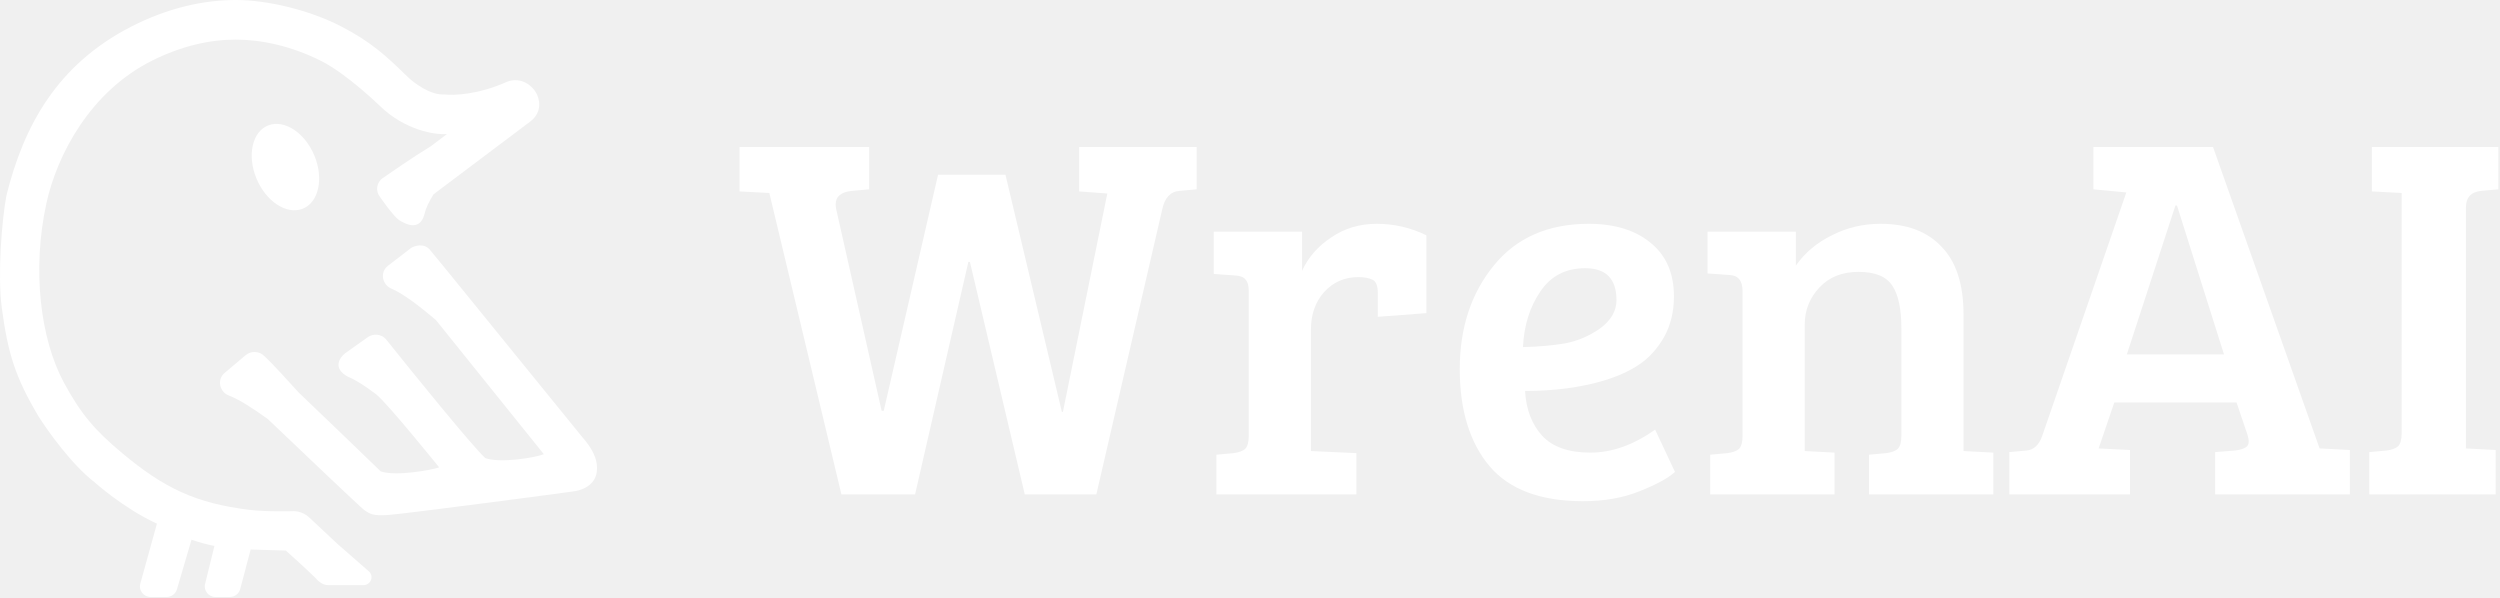
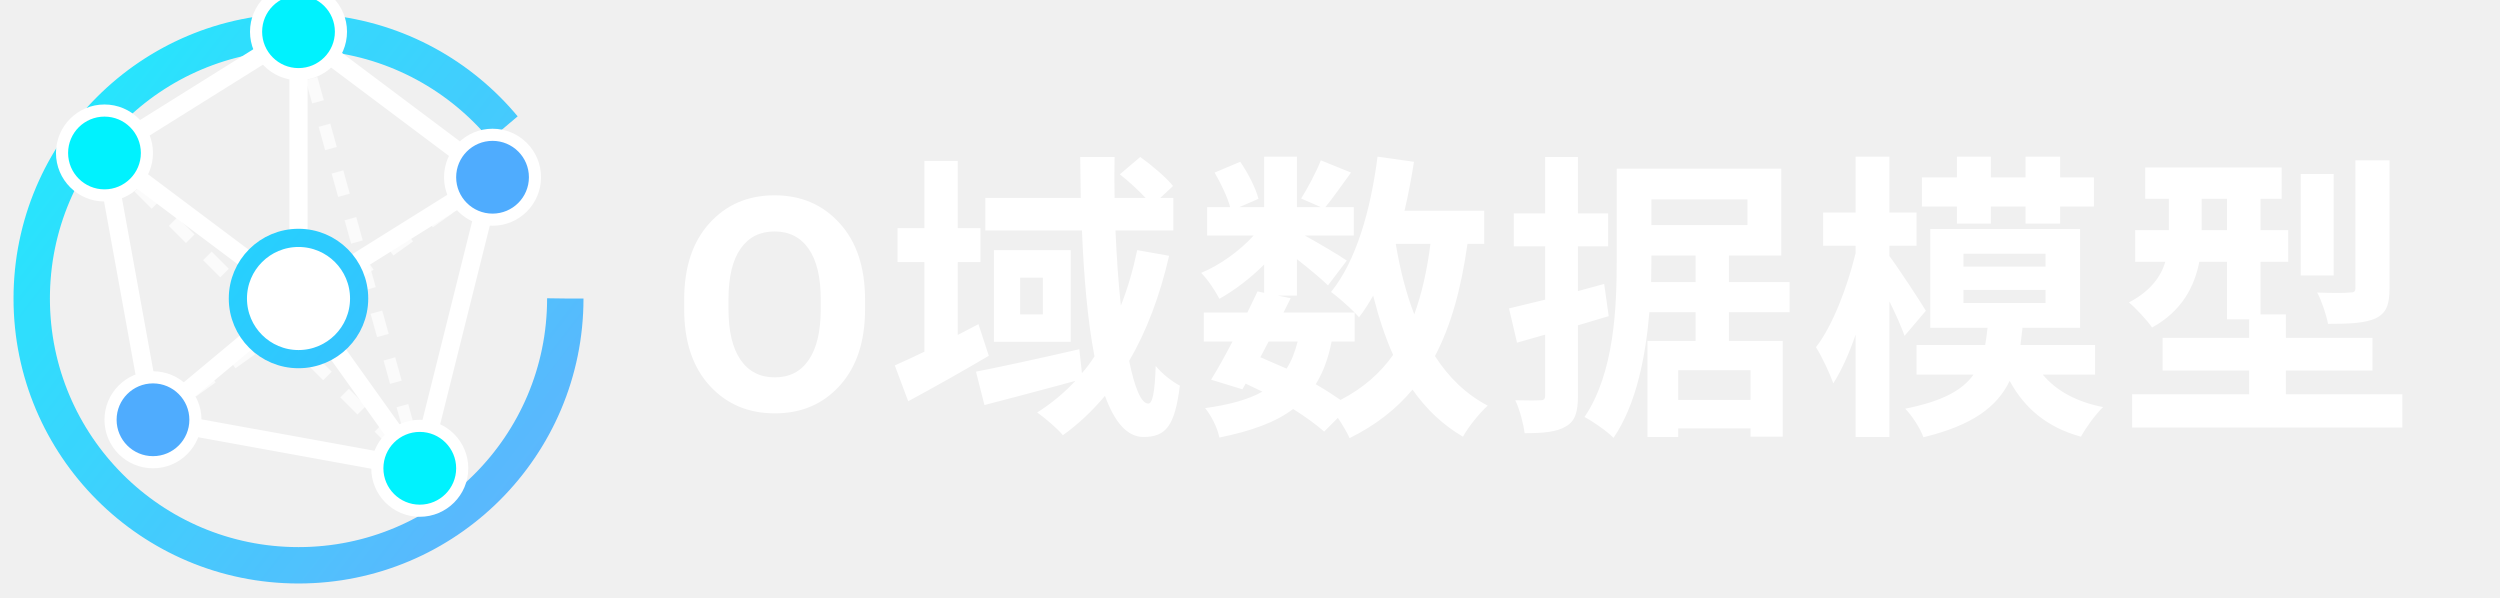
<svg xmlns="http://www.w3.org/2000/svg" width="268" height="64" viewBox="0 0 268 64" fill="none">
-   <path d="M16.337 6.483C19.55 4.888 22.551 4.247 25.275 4.247C27.939 4.247 31.167 4.889 34.457 6.549C37.208 7.938 40.697 11.33 40.697 11.33C43.434 13.993 46.652 14.468 47.918 14.372L46.191 15.672C44.291 16.83 41.787 18.563 41.032 19.09C40.347 19.566 40.227 20.497 40.746 21.125C40.746 21.125 42.166 23.189 42.788 23.595C43.41 24 45.025 24.872 45.509 22.929C45.645 22.32 45.996 21.603 46.473 20.831L56.826 13.041C58.241 11.976 57.82 10.491 57.432 9.882C57.087 9.294 55.977 8.19 54.383 8.751C51.3 10.152 48.611 10.25 47.652 10.124C46.138 10.229 44.363 8.889 43.664 8.205C41.439 6.034 39.803 4.488 36.497 2.794C33.162 1.084 28.687 0 25.275 0C21.925 0 18.066 0.802 14.057 2.86C6.153 6.916 2.55 13.441 0.683 20.986C0.193 23.595 -0.275 29.5 0.193 33C0.842 37.853 1.617 40.406 4.134 44.643C5.124 46.213 7.706 49.817 10.106 51.672C10.106 51.672 13.25 54.5 16.823 56.137L15.039 62.573C14.839 63.293 15.397 64 16.165 64H17.845C18.365 64 18.823 63.665 18.966 63.179L20.531 57.857C21.38 58.155 22.21 58.371 22.987 58.526L21.983 62.604C21.807 63.316 22.363 64 23.117 64H24.62C25.153 64 25.617 63.65 25.75 63.149L26.869 58.909L30.638 59.02C30.638 59.02 32.608 60.769 33.812 61.947C34.008 62.207 34.551 62.726 35.155 62.726H38.951C39.752 62.726 40.131 61.766 39.536 61.245L36.152 58.287L33.148 55.471C32.705 55.055 32.118 54.814 31.502 54.796C31.502 54.796 28.586 54.884 26.739 54.657C20.934 53.945 17.555 52.298 13.106 48.583C10.168 46.13 8.693 44.403 6.879 41.068C4.309 36.343 3.419 28.869 4.981 21.764C6.093 16.704 9.611 9.822 16.337 6.483Z" fill="white" />
-   <path d="M33.712 16.704C34.726 19.172 34.155 21.714 32.436 22.381C30.716 23.047 28.5 21.587 27.485 19.118C26.471 16.649 27.042 14.107 28.761 13.441C30.481 12.774 32.697 14.235 33.712 16.704Z" fill="white" />
-   <path d="M62.4 46.831C63.354 47.928 64.128 49.112 63.982 50.528C63.837 51.944 62.525 52.51 61.651 52.651C60.776 52.793 43.579 55.058 41.684 55.2C40.008 55.325 39.701 55.117 39.046 54.676C38.751 54.485 32.034 48.095 28.712 44.924C27.072 43.738 25.587 42.796 24.54 42.403C23.576 42.041 23.191 40.731 24.089 39.971L26.324 38.081C26.912 37.584 27.814 37.615 28.357 38.193C28.991 38.746 31.075 41.026 32.038 42.096C35.083 45.011 38.794 48.57 40.81 50.528C42.413 51.094 46.251 50.386 47.077 50.103C47.077 50.103 41.453 43.123 40.303 42.254C39.152 41.384 38.118 40.714 37.313 40.392C35.631 39.506 36.393 38.35 36.983 37.882L39.415 36.152C40.005 35.732 40.844 35.793 41.355 36.343C44.38 40.128 50.749 47.98 52.032 49.112C53.635 49.679 57.376 49.065 58.298 48.688L46.719 34.296C44.861 32.722 43.142 31.434 41.958 30.941C41.016 30.549 40.651 29.214 41.605 28.479L44.067 26.583C44.484 26.33 45.477 26.022 46.115 26.813L47.805 28.869L62.4 46.831Z" fill="white" />
-   <path d="M126.432 20.464L128.28 20.296V15.76H115.68V20.52L118.704 20.744L113.944 44.152H113.832L107.784 18.728H100.56L94.736 44.04H94.512L89.64 22.424C89.603 22.237 89.584 22.069 89.584 21.92C89.584 21.061 90.163 20.576 91.32 20.464L93.168 20.296V15.76H79.28V20.52L82.472 20.688L90.2 53H98.096L103.808 28.08H103.976L109.856 53H117.528L124.584 22.48C124.845 21.211 125.461 20.539 126.432 20.464Z" fill="white" />
-   <path fill-rule="evenodd" clip-rule="evenodd" d="M227.941 20.632L218.925 46.728C218.589 47.699 218.029 48.221 217.245 48.296L215.397 48.464V53H228.333V48.24L224.973 48.072L226.653 43.144H239.757L240.933 46.616C241.12 47.213 241.101 47.624 240.877 47.848C240.653 48.072 240.224 48.221 239.589 48.296L237.461 48.464V53H251.909V48.24L248.717 48.072H248.661L237.237 15.76H224.413V20.296L227.941 20.632ZM227.997 37.992L233.205 22.032H233.373L238.413 37.992H227.997Z" fill="white" />
-   <path d="M257.459 46.448V20.688L254.267 20.52V15.76H267.819V20.296L265.971 20.464C264.889 20.576 264.347 21.173 264.347 22.256V48.072L267.539 48.24V53H253.987V48.464L255.835 48.296C256.395 48.221 256.806 48.072 257.067 47.848C257.329 47.587 257.459 47.12 257.459 46.448Z" fill="white" />
-   <path d="M183.051 29.312V24.832H192.515V28.472C193.486 27.091 194.774 26.008 196.379 25.224C197.984 24.403 199.72 23.992 201.587 23.992C204.424 23.992 206.608 24.813 208.139 26.456C209.707 28.061 210.491 30.488 210.491 33.736V48.352L213.683 48.52V53H200.355V48.744L202.203 48.576C202.763 48.501 203.174 48.352 203.435 48.128C203.696 47.867 203.827 47.4 203.827 46.728V35.192C203.827 33.139 203.51 31.627 202.875 30.656C202.24 29.648 201.027 29.144 199.235 29.144C197.48 29.144 196.08 29.704 195.035 30.824C193.99 31.944 193.467 33.269 193.467 34.8V48.352L196.659 48.52V53H183.331V48.744L185.179 48.576C185.739 48.501 186.15 48.352 186.411 48.128C186.672 47.867 186.803 47.4 186.803 46.728V31.216C186.803 30.096 186.336 29.517 185.403 29.48L183.051 29.312Z" fill="white" />
-   <path fill-rule="evenodd" clip-rule="evenodd" d="M170.318 23.992C173.118 23.992 175.339 24.683 176.982 26.064C178.625 27.408 179.446 29.312 179.446 31.776C179.446 33.419 179.091 34.875 178.382 36.144C177.673 37.376 176.795 38.347 175.75 39.056C174.705 39.765 173.435 40.344 171.942 40.792C169.441 41.539 166.622 41.912 163.486 41.912C163.598 43.891 164.214 45.496 165.334 46.728C166.454 47.923 168.171 48.52 170.486 48.52C172.801 48.52 175.115 47.699 177.43 46.056L179.558 50.592C178.811 51.264 177.542 51.955 175.75 52.664C173.995 53.373 171.979 53.728 169.702 53.728C165.147 53.728 161.806 52.477 159.678 49.976C157.55 47.437 156.486 43.965 156.486 39.56C156.486 35.155 157.699 31.459 160.126 28.472C162.553 25.485 165.95 23.992 170.318 23.992ZM167.742 36.816C169.123 36.555 170.393 36.013 171.55 35.192C172.707 34.333 173.286 33.325 173.286 32.168C173.286 29.891 172.166 28.752 169.926 28.752C167.835 28.752 166.23 29.592 165.11 31.272C163.99 32.915 163.374 34.893 163.262 37.208C164.905 37.171 166.398 37.04 167.742 36.816Z" fill="white" />
-   <path d="M133.867 46.728V31.216C133.867 30.619 133.755 30.208 133.531 29.984C133.344 29.723 132.99 29.573 132.467 29.536L130.115 29.368V24.832H139.579V29.032C140.251 27.576 141.296 26.381 142.715 25.448C144.134 24.477 145.758 23.992 147.587 23.992C149.454 23.992 151.227 24.403 152.907 25.224V33.568L147.699 33.96V31.384C147.699 30.637 147.512 30.171 147.139 29.984C146.728 29.797 146.224 29.704 145.627 29.704C144.134 29.704 142.902 30.245 141.931 31.328C140.998 32.373 140.531 33.717 140.531 35.36V48.352L145.403 48.576V53H130.395V48.744L132.243 48.576C132.803 48.501 133.214 48.352 133.475 48.128C133.736 47.867 133.867 47.4 133.867 46.728Z" fill="white" />
+   <defs>
+     <linearGradient id="icon-grad" x1="0" y1="12" x2="52" y2="52" gradientUnits="userSpaceOnUse">
+       <stop offset="0%" stop-color="#00f2fe" />
+       <stop offset="100%" stop-color="#4facfe" />
+     </linearGradient>
+   </defs>
+   <g transform="translate(-9.6, -9.6) scale(1.3)">
+     <circle cx="32" cy="32" r="22" stroke="url(#icon-grad)" stroke-width="3" stroke-dasharray="138" stroke-dashoffset="15" opacity="0.9" />
+     <line x1="32" y1="10" x2="48" y2="22" stroke="#ffffff" stroke-width="1.5" stroke-linecap="round" />
+     <line x1="48" y1="22" x2="42" y2="46" stroke="#ffffff" stroke-width="1.5" stroke-linecap="round" />
+     <line x1="42" y1="46" x2="20" y2="42" stroke="#ffffff" stroke-width="1.5" stroke-linecap="round" />
+     <line x1="20" y1="42" x2="16" y2="20" stroke="#ffffff" stroke-width="1.5" stroke-linecap="round" />
+     <line x1="16" y1="20" x2="32" y2="10" stroke="#ffffff" stroke-width="1.5" stroke-linecap="round" />
+     <line x1="32" y1="10" x2="42" y2="46" stroke="#ffffff" stroke-dasharray="2 2" stroke-width="1" opacity="0.7" />
+     <line x1="16" y1="20" x2="42" y2="46" stroke="#ffffff" stroke-dasharray="2 2" stroke-width="1" opacity="0.7" />
+     <line x1="20" y1="42" x2="48" y2="22" stroke="#ffffff" stroke-dasharray="2 2" stroke-width="1" opacity="0.7" />
+     <line x1="32" y1="32" x2="32" y2="10" stroke="#ffffff" stroke-width="1.5" />
+     <line x1="32" y1="32" x2="48" y2="22" stroke="#ffffff" stroke-width="1.5" />
+     <line x1="32" y1="32" x2="42" y2="46" stroke="#ffffff" stroke-width="1.5" />
+     <line x1="32" y1="32" x2="20" y2="42" stroke="#ffffff" stroke-width="1.5" />
+     <line x1="32" y1="32" x2="16" y2="20" stroke="#ffffff" stroke-width="1.5" />
+     <circle cx="32" cy="10" r="3.5" fill="#00f2fe" stroke="#ffffff" stroke-width="1" />
+     <circle cx="48" cy="22" r="3.5" fill="#4facfe" stroke="#ffffff" stroke-width="1" />
+     <circle cx="42" cy="46" r="3.5" fill="#00f2fe" stroke="#ffffff" stroke-width="1" />
+     <circle cx="20" cy="42" r="3.5" fill="#4facfe" stroke="#ffffff" stroke-width="1" />
+     <circle cx="16" cy="20" r="3.5" fill="#00f2fe" stroke="#ffffff" stroke-width="1" />
+     <circle cx="32" cy="32" r="5" fill="#ffffff" stroke="url(#icon-grad)" stroke-width="1.5" />
+   </g>
+   <text x="72" y="44" fill="#ffffff" font-family="system-ui, -apple-system, BlinkMacSystemFont, 'Segoe UI', Roboto, 'PingFang SC', 'Microsoft YaHei', sans-serif" font-size="32" font-weight="bold" letter-spacing="1">O域数据模型</text>
</svg>
